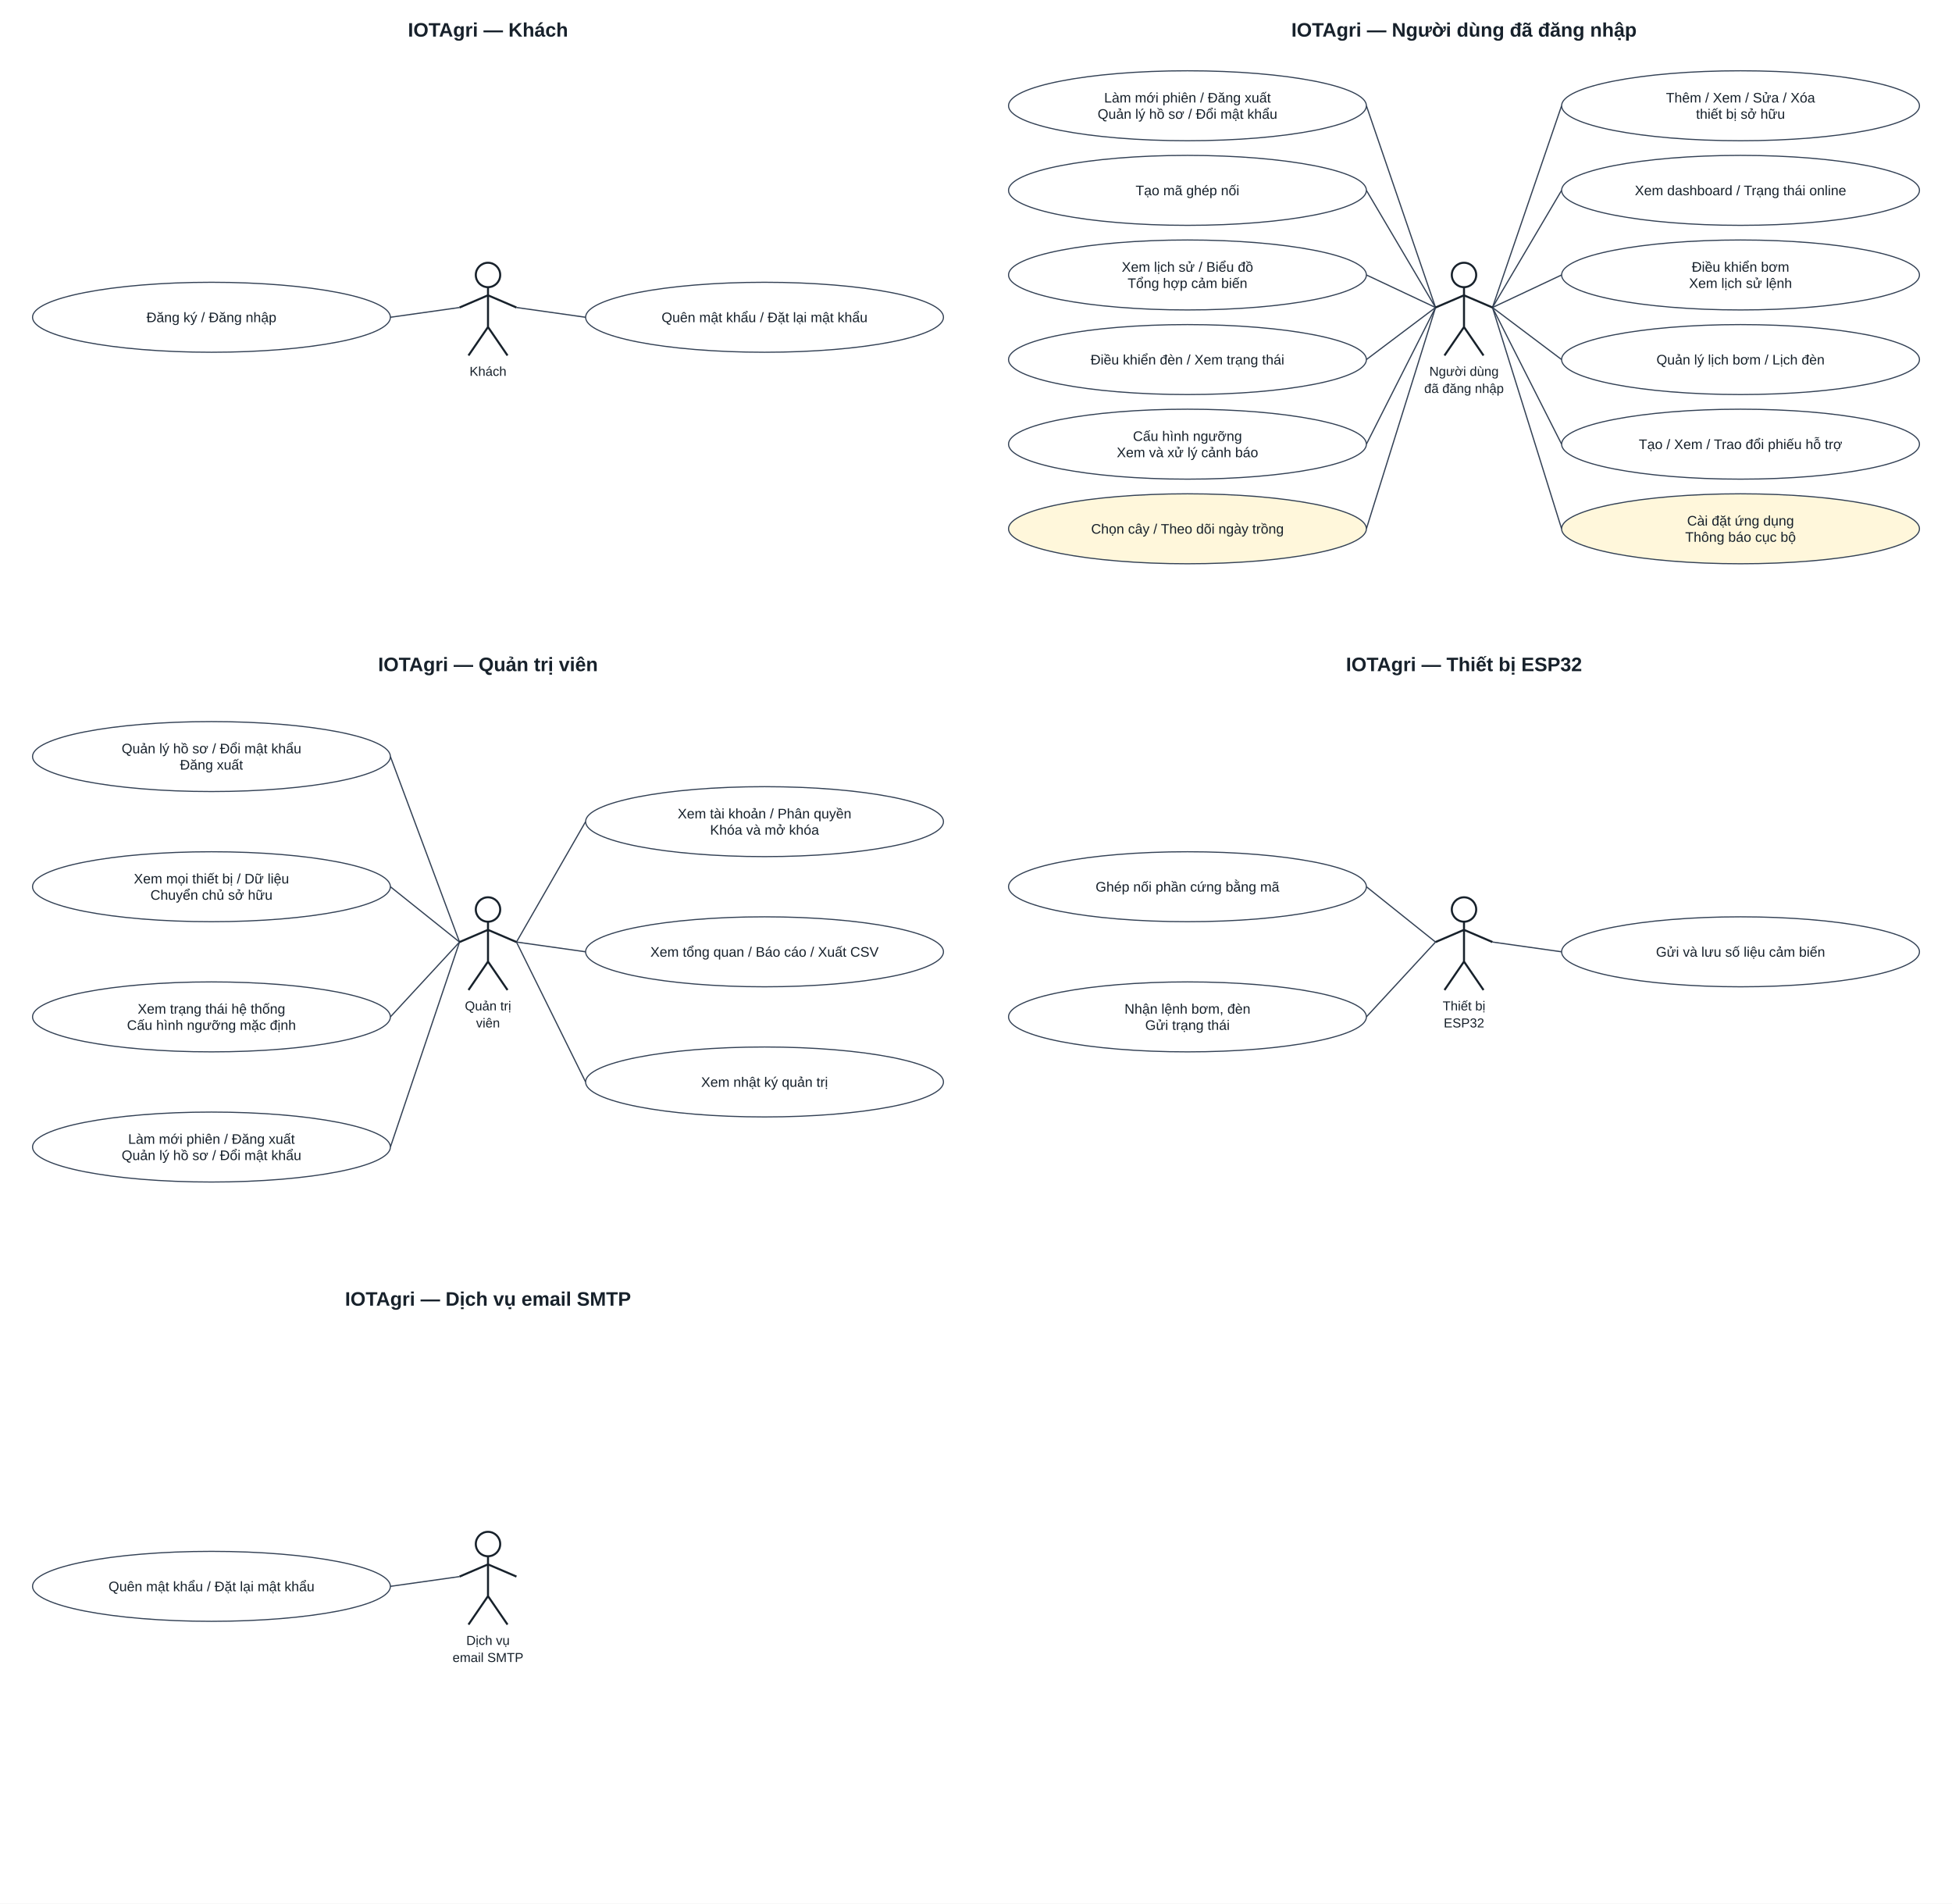
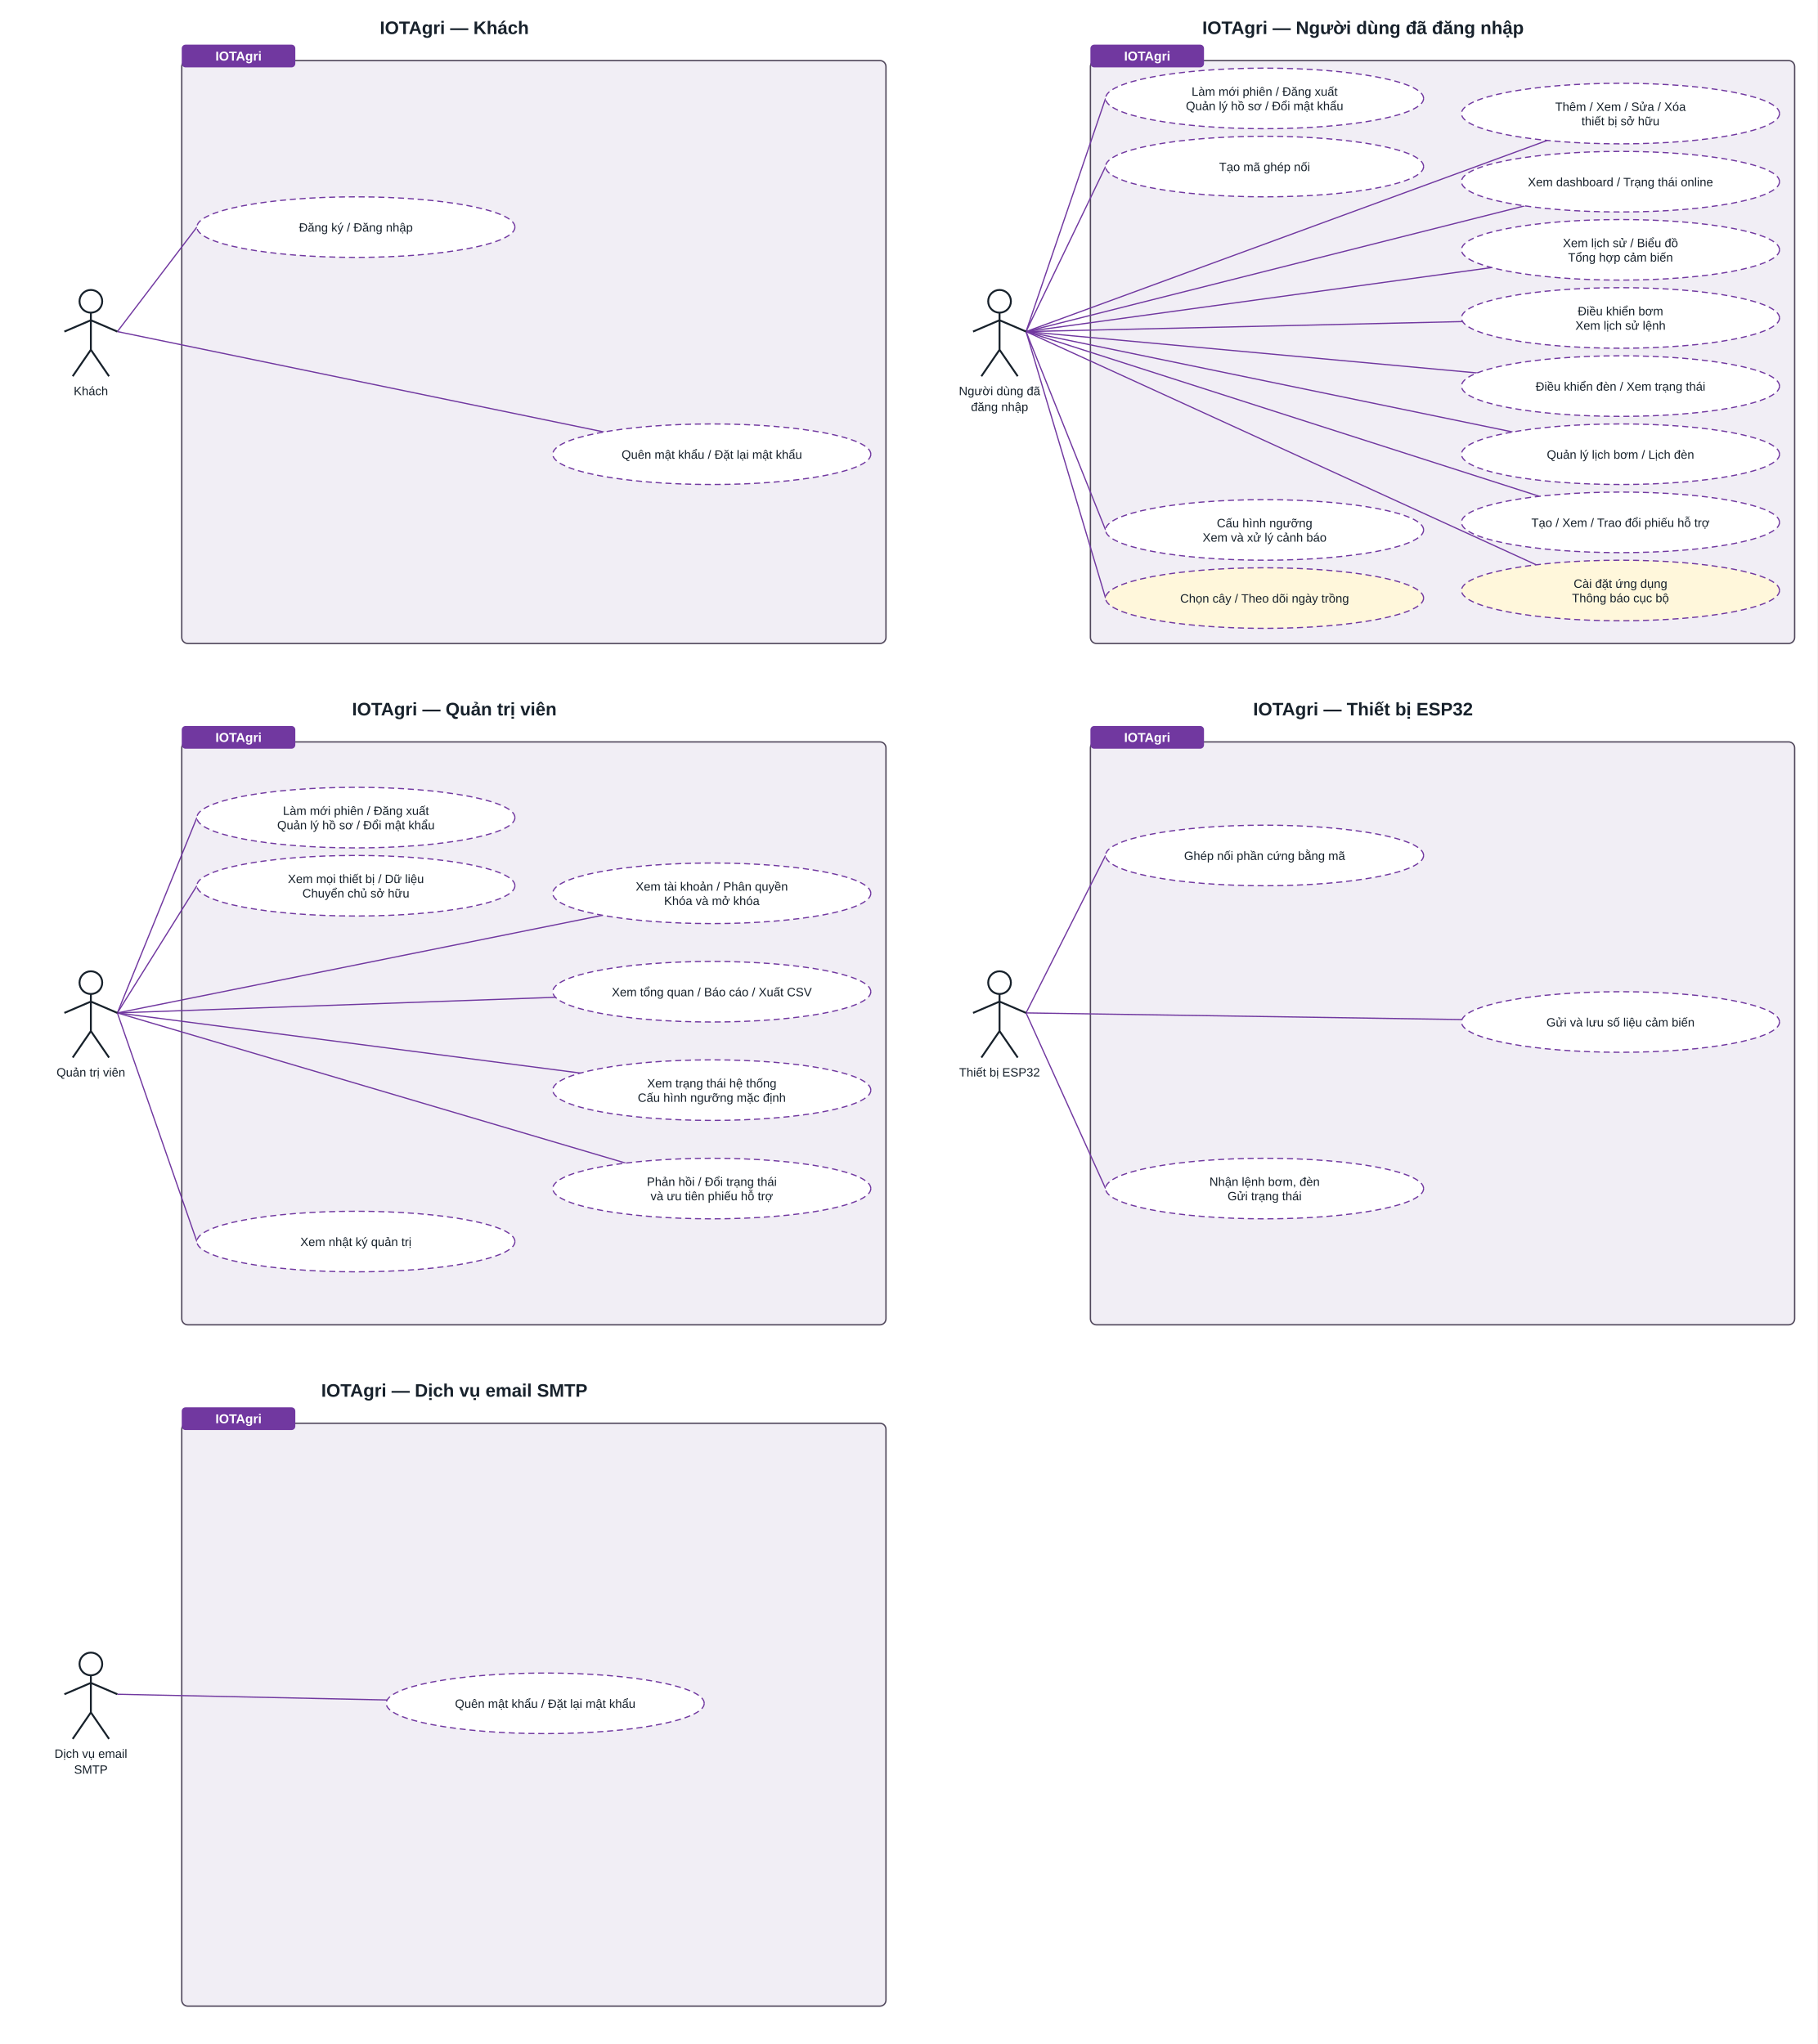
- <svg xmlns="http://www.w3.org/2000/svg" width="2400" height="2340" viewBox="0 0 2400 2340" role="img" aria-labelledby="title desc">
+ <svg xmlns="http://www.w3.org/2000/svg" width="2400" height="2700" viewBox="0 0 2400 2700" role="img" aria-labelledby="title desc">
  <rect width="100%" height="100%" fill="white" />
  <g font-family="Arial, sans-serif" fill="#17212b">
    <g data-actor="Guest" transform="translate(0 0)">
      <text x="600" y="45" text-anchor="middle" font-size="24" font-weight="bold">IOTAgri — Khách</text>
-       <line data-usecase="GuestUC1" x1="565" y1="378" x2="480" y2="390" stroke="#334155" stroke-width="1.5" />
-       <ellipse data-usecase="GuestUC1" cx="260" cy="390" rx="220" ry="43" fill="#FFFFFF" stroke="#334155" stroke-width="1.4" />
-       <text x="260" y="396.0" text-anchor="middle" font-size="17" font-weight="normal">Đăng ký / Đăng nhập</text>
-       <line data-usecase="GuestUC2" x1="635" y1="378" x2="720" y2="390" stroke="#334155" stroke-width="1.5" />
-       <ellipse data-usecase="GuestUC2" cx="940" cy="390" rx="220" ry="43" fill="#FFFFFF" stroke="#334155" stroke-width="1.4" />
-       <text x="940" y="396.0" text-anchor="middle" font-size="17" font-weight="normal">Quên mật khẩu / Đặt lại mật khẩu</text>
+       <rect data-system="IOTAgri" x="240" y="80" width="930" height="770" rx="8" fill="#f1eef5" stroke="#51485c" stroke-width="1.8" />
+       <rect x="240" y="59" width="150" height="30" rx="5" fill="#7138a0" />
+       <g fill="white">
+         <text x="315" y="80" text-anchor="middle" font-size="17" font-weight="bold">IOTAgri</text>
+       </g>
+       <line data-usecase="GuestUC1" x1="155" y1="438" x2="260.00" y2="300.00" stroke="#7138a0" stroke-width="1.6" />
+       <line data-usecase="GuestUC2" x1="155" y1="438" x2="797.57" y2="570.61" stroke="#7138a0" stroke-width="1.6" />
+       <ellipse data-usecase="GuestUC1" cx="470" cy="300" rx="210" ry="40" fill="#FFFFFF" stroke="#7138a0" stroke-width="1.6" stroke-dasharray="8 5" />
+       <text x="470" y="306.0" text-anchor="middle" font-size="16" font-weight="normal">Đăng ký / Đăng nhập</text>
+       <ellipse data-usecase="GuestUC2" cx="940" cy="600" rx="210" ry="40" fill="#FFFFFF" stroke="#7138a0" stroke-width="1.6" stroke-dasharray="8 5" />
+       <text x="940" y="606.0" text-anchor="middle" font-size="16" font-weight="normal">Quên mật khẩu / Đặt lại mật khẩu</text>
      <g fill="none" stroke="#17212b" stroke-width="2.5">
-         <circle cx="600" cy="338" r="15" />
-         <path d="M600 353 V402 M565 378 L600 363 L635 378 M600 402 L576 437 M600 402 L624 437" />
+         <circle cx="120" cy="398" r="15" />
+         <path d="M120 413 V462 M85 438 L120 423 L155 438 M120 462 L96 497 M120 462 L144 497" />
      </g>
-       <text x="600" y="462" text-anchor="middle" font-size="16" font-weight="normal">Khách</text>
+       <text x="120" y="522" text-anchor="middle" font-size="16" font-weight="normal">Khách</text>
    </g>
    <g data-actor="User" transform="translate(1200 0)">
      <text x="600" y="45" text-anchor="middle" font-size="24" font-weight="bold">IOTAgri — Người dùng đã đăng nhập</text>
-       <line data-usecase="UserUC1" x1="565" y1="378" x2="480" y2="130.0" stroke="#334155" stroke-width="1.5" />
-       <ellipse data-usecase="UserUC1" cx="260" cy="130.0" rx="220" ry="43" fill="#FFFFFF" stroke="#334155" stroke-width="1.4" />
-       <text x="260" y="126.0" text-anchor="middle" font-size="17" font-weight="normal">Làm mới phiên / Đăng xuất</text>
-       <text x="260" y="146.0" text-anchor="middle" font-size="17" font-weight="normal">Quản lý hồ sơ / Đổi mật khẩu</text>
-       <line data-usecase="UserUC2" x1="635" y1="378" x2="720" y2="130.0" stroke="#334155" stroke-width="1.5" />
-       <ellipse data-usecase="UserUC2" cx="940" cy="130.0" rx="220" ry="43" fill="#FFFFFF" stroke="#334155" stroke-width="1.4" />
-       <text x="940" y="126.0" text-anchor="middle" font-size="17" font-weight="normal">Thêm / Xem / Sửa / Xóa</text>
-       <text x="940" y="146.0" text-anchor="middle" font-size="17" font-weight="normal">thiết bị sở hữu</text>
-       <line data-usecase="UserUC3" x1="565" y1="378" x2="480" y2="234.0" stroke="#334155" stroke-width="1.5" />
-       <ellipse data-usecase="UserUC3" cx="260" cy="234.0" rx="220" ry="43" fill="#FFFFFF" stroke="#334155" stroke-width="1.4" />
-       <text x="260" y="240.0" text-anchor="middle" font-size="17" font-weight="normal">Tạo mã ghép nối</text>
-       <line data-usecase="UserUC4" x1="635" y1="378" x2="720" y2="234.0" stroke="#334155" stroke-width="1.5" />
-       <ellipse data-usecase="UserUC4" cx="940" cy="234.0" rx="220" ry="43" fill="#FFFFFF" stroke="#334155" stroke-width="1.4" />
-       <text x="940" y="240.0" text-anchor="middle" font-size="17" font-weight="normal">Xem dashboard / Trạng thái online</text>
-       <line data-usecase="UserUC5" x1="565" y1="378" x2="480" y2="338.0" stroke="#334155" stroke-width="1.5" />
-       <ellipse data-usecase="UserUC5" cx="260" cy="338.0" rx="220" ry="43" fill="#FFFFFF" stroke="#334155" stroke-width="1.4" />
-       <text x="260" y="334.0" text-anchor="middle" font-size="17" font-weight="normal">Xem lịch sử / Biểu đồ</text>
-       <text x="260" y="354.0" text-anchor="middle" font-size="17" font-weight="normal">Tổng hợp cảm biến</text>
-       <line data-usecase="UserUC6" x1="635" y1="378" x2="720" y2="338.0" stroke="#334155" stroke-width="1.5" />
-       <ellipse data-usecase="UserUC6" cx="940" cy="338.0" rx="220" ry="43" fill="#FFFFFF" stroke="#334155" stroke-width="1.4" />
-       <text x="940" y="334.0" text-anchor="middle" font-size="17" font-weight="normal">Điều khiển bơm</text>
-       <text x="940" y="354.0" text-anchor="middle" font-size="17" font-weight="normal">Xem lịch sử lệnh</text>
-       <line data-usecase="UserUC7" x1="565" y1="378" x2="480" y2="442.0" stroke="#334155" stroke-width="1.5" />
-       <ellipse data-usecase="UserUC7" cx="260" cy="442.0" rx="220" ry="43" fill="#FFFFFF" stroke="#334155" stroke-width="1.4" />
-       <text x="260" y="448.0" text-anchor="middle" font-size="17" font-weight="normal">Điều khiển đèn / Xem trạng thái</text>
-       <line data-usecase="UserUC8" x1="635" y1="378" x2="720" y2="442.0" stroke="#334155" stroke-width="1.5" />
-       <ellipse data-usecase="UserUC8" cx="940" cy="442.0" rx="220" ry="43" fill="#FFFFFF" stroke="#334155" stroke-width="1.4" />
-       <text x="940" y="448.0" text-anchor="middle" font-size="17" font-weight="normal">Quản lý lịch bơm / Lịch đèn</text>
-       <line data-usecase="UserUC9" x1="565" y1="378" x2="480" y2="546.0" stroke="#334155" stroke-width="1.5" />
-       <ellipse data-usecase="UserUC9" cx="260" cy="546.0" rx="220" ry="43" fill="#FFFFFF" stroke="#334155" stroke-width="1.4" />
-       <text x="260" y="542.0" text-anchor="middle" font-size="17" font-weight="normal">Cấu hình ngưỡng</text>
-       <text x="260" y="562.0" text-anchor="middle" font-size="17" font-weight="normal">Xem và xử lý cảnh báo</text>
-       <line data-usecase="UserUC10" x1="635" y1="378" x2="720" y2="546.0" stroke="#334155" stroke-width="1.5" />
-       <ellipse data-usecase="UserUC10" cx="940" cy="546.0" rx="220" ry="43" fill="#FFFFFF" stroke="#334155" stroke-width="1.4" />
-       <text x="940" y="552.0" text-anchor="middle" font-size="17" font-weight="normal">Tạo / Xem / Trao đổi phiếu hỗ trợ</text>
-       <line data-usecase="UserUC11" x1="565" y1="378" x2="480" y2="650.0" stroke="#334155" stroke-width="1.5" />
-       <ellipse data-usecase="UserUC11" cx="260" cy="650.0" rx="220" ry="43" fill="#FFF7DB" stroke="#334155" stroke-width="1.4" />
-       <text x="260" y="656.0" text-anchor="middle" font-size="17" font-weight="normal">Chọn cây / Theo dõi ngày trồng</text>
-       <line data-usecase="UserUC12" x1="635" y1="378" x2="720" y2="650.0" stroke="#334155" stroke-width="1.5" />
-       <ellipse data-usecase="UserUC12" cx="940" cy="650.0" rx="220" ry="43" fill="#FFF7DB" stroke="#334155" stroke-width="1.4" />
-       <text x="940" y="646.0" text-anchor="middle" font-size="17" font-weight="normal">Cài đặt ứng dụng</text>
-       <text x="940" y="666.0" text-anchor="middle" font-size="17" font-weight="normal">Thông báo cục bộ</text>
+       <rect data-system="IOTAgri" x="240" y="80" width="930" height="770" rx="8" fill="#f1eef5" stroke="#51485c" stroke-width="1.8" />
+       <rect x="240" y="59" width="150" height="30" rx="5" fill="#7138a0" />
+       <g fill="white">
+         <text x="315" y="80" text-anchor="middle" font-size="17" font-weight="bold">IOTAgri</text>
+       </g>
+       <line data-usecase="UserUC1" x1="155" y1="438" x2="260.00" y2="130.00" stroke="#7138a0" stroke-width="1.6" />
+       <line data-usecase="UserUC2" x1="155" y1="438" x2="843.24" y2="185.50" stroke="#7138a0" stroke-width="1.6" />
+       <line data-usecase="UserUC3" x1="155" y1="438" x2="260.00" y2="220.00" stroke="#7138a0" stroke-width="1.6" />
+       <line data-usecase="UserUC4" x1="155" y1="438" x2="813.45" y2="271.92" stroke="#7138a0" stroke-width="1.6" />
+       <line data-usecase="UserUC5" x1="155" y1="438" x2="769.76" y2="353.42" stroke="#7138a0" stroke-width="1.6" />
+       <line data-usecase="UserUC6" x1="155" y1="438" x2="731.51" y2="424.78" stroke="#7138a0" stroke-width="1.6" />
+       <line data-usecase="UserUC7" x1="155" y1="438" x2="750.79" y2="492.65" stroke="#7138a0" stroke-width="1.6" />
+       <line data-usecase="UserUC8" x1="155" y1="438" x2="797.57" y2="570.61" stroke="#7138a0" stroke-width="1.6" />
+       <line data-usecase="UserUC9" x1="155" y1="438" x2="260.00" y2="700.00" stroke="#7138a0" stroke-width="1.6" />
+       <line data-usecase="UserUC10" x1="155" y1="438" x2="832.84" y2="655.60" stroke="#7138a0" stroke-width="1.6" />
+       <line data-usecase="UserUC11" x1="155" y1="438" x2="260.00" y2="790.00" stroke="#7138a0" stroke-width="1.6" />
+       <line data-usecase="UserUC12" x1="155" y1="438" x2="828.72" y2="746.08" stroke="#7138a0" stroke-width="1.6" />
+       <ellipse data-usecase="UserUC1" cx="470" cy="130" rx="210" ry="40" fill="#FFFFFF" stroke="#7138a0" stroke-width="1.6" stroke-dasharray="8 5" />
+       <text x="470" y="126.5" text-anchor="middle" font-size="16" font-weight="normal">Làm mới phiên / Đăng xuất</text>
+       <text x="470" y="145.5" text-anchor="middle" font-size="16" font-weight="normal">Quản lý hồ sơ / Đổi mật khẩu</text>
+       <ellipse data-usecase="UserUC2" cx="940" cy="150" rx="210" ry="40" fill="#FFFFFF" stroke="#7138a0" stroke-width="1.6" stroke-dasharray="8 5" />
+       <text x="940" y="146.5" text-anchor="middle" font-size="16" font-weight="normal">Thêm / Xem / Sửa / Xóa</text>
+       <text x="940" y="165.5" text-anchor="middle" font-size="16" font-weight="normal">thiết bị sở hữu</text>
+       <ellipse data-usecase="UserUC3" cx="470" cy="220" rx="210" ry="40" fill="#FFFFFF" stroke="#7138a0" stroke-width="1.6" stroke-dasharray="8 5" />
+       <text x="470" y="226.0" text-anchor="middle" font-size="16" font-weight="normal">Tạo mã ghép nối</text>
+       <ellipse data-usecase="UserUC4" cx="940" cy="240" rx="210" ry="40" fill="#FFFFFF" stroke="#7138a0" stroke-width="1.6" stroke-dasharray="8 5" />
+       <text x="940" y="246.0" text-anchor="middle" font-size="16" font-weight="normal">Xem dashboard / Trạng thái online</text>
+       <ellipse data-usecase="UserUC5" cx="940" cy="330" rx="210" ry="40" fill="#FFFFFF" stroke="#7138a0" stroke-width="1.6" stroke-dasharray="8 5" />
+       <text x="940" y="326.5" text-anchor="middle" font-size="16" font-weight="normal">Xem lịch sử / Biểu đồ</text>
+       <text x="940" y="345.5" text-anchor="middle" font-size="16" font-weight="normal">Tổng hợp cảm biến</text>
+       <ellipse data-usecase="UserUC6" cx="940" cy="420" rx="210" ry="40" fill="#FFFFFF" stroke="#7138a0" stroke-width="1.6" stroke-dasharray="8 5" />
+       <text x="940" y="416.5" text-anchor="middle" font-size="16" font-weight="normal">Điều khiển bơm</text>
+       <text x="940" y="435.5" text-anchor="middle" font-size="16" font-weight="normal">Xem lịch sử lệnh</text>
+       <ellipse data-usecase="UserUC7" cx="940" cy="510" rx="210" ry="40" fill="#FFFFFF" stroke="#7138a0" stroke-width="1.6" stroke-dasharray="8 5" />
+       <text x="940" y="516.0" text-anchor="middle" font-size="16" font-weight="normal">Điều khiển đèn / Xem trạng thái</text>
+       <ellipse data-usecase="UserUC8" cx="940" cy="600" rx="210" ry="40" fill="#FFFFFF" stroke="#7138a0" stroke-width="1.6" stroke-dasharray="8 5" />
+       <text x="940" y="606.0" text-anchor="middle" font-size="16" font-weight="normal">Quản lý lịch bơm / Lịch đèn</text>
+       <ellipse data-usecase="UserUC9" cx="470" cy="700" rx="210" ry="40" fill="#FFFFFF" stroke="#7138a0" stroke-width="1.6" stroke-dasharray="8 5" />
+       <text x="470" y="696.5" text-anchor="middle" font-size="16" font-weight="normal">Cấu hình ngưỡng</text>
+       <text x="470" y="715.5" text-anchor="middle" font-size="16" font-weight="normal">Xem và xử lý cảnh báo</text>
+       <ellipse data-usecase="UserUC10" cx="940" cy="690" rx="210" ry="40" fill="#FFFFFF" stroke="#7138a0" stroke-width="1.6" stroke-dasharray="8 5" />
+       <text x="940" y="696.0" text-anchor="middle" font-size="16" font-weight="normal">Tạo / Xem / Trao đổi phiếu hỗ trợ</text>
+       <ellipse data-usecase="UserUC11" cx="470" cy="790" rx="210" ry="40" fill="#FFF7DB" stroke="#7138a0" stroke-width="1.6" stroke-dasharray="8 5" />
+       <text x="470" y="796.0" text-anchor="middle" font-size="16" font-weight="normal">Chọn cây / Theo dõi ngày trồng</text>
+       <ellipse data-usecase="UserUC12" cx="940" cy="780" rx="210" ry="40" fill="#FFF7DB" stroke="#7138a0" stroke-width="1.6" stroke-dasharray="8 5" />
+       <text x="940" y="776.5" text-anchor="middle" font-size="16" font-weight="normal">Cài đặt ứng dụng</text>
+       <text x="940" y="795.5" text-anchor="middle" font-size="16" font-weight="normal">Thông báo cục bộ</text>
      <g fill="none" stroke="#17212b" stroke-width="2.5">
-         <circle cx="600" cy="338" r="15" />
-         <path d="M600 353 V402 M565 378 L600 363 L635 378 M600 402 L576 437 M600 402 L624 437" />
+         <circle cx="120" cy="398" r="15" />
+         <path d="M120 413 V462 M85 438 L120 423 L155 438 M120 462 L96 497 M120 462 L144 497" />
      </g>
-       <text x="600" y="462" text-anchor="middle" font-size="16" font-weight="normal">Người dùng</text>
-       <text x="600" y="483" text-anchor="middle" font-size="16" font-weight="normal">đã đăng nhập</text>
+       <text x="120" y="522" text-anchor="middle" font-size="16" font-weight="normal">Người dùng đã</text>
+       <text x="120" y="543" text-anchor="middle" font-size="16" font-weight="normal">đăng nhập</text>
    </g>
-     <g data-actor="Admin" transform="translate(0 780)">
+     <g data-actor="Admin" transform="translate(0 900)">
      <text x="600" y="45" text-anchor="middle" font-size="24" font-weight="bold">IOTAgri — Quản trị viên</text>
-       <line data-usecase="AdminUC1" x1="565" y1="378" x2="480" y2="150.0" stroke="#334155" stroke-width="1.5" />
-       <ellipse data-usecase="AdminUC1" cx="260" cy="150.0" rx="220" ry="43" fill="#FFFFFF" stroke="#334155" stroke-width="1.4" />
-       <text x="260" y="146.0" text-anchor="middle" font-size="17" font-weight="normal">Quản lý hồ sơ / Đổi mật khẩu</text>
-       <text x="260" y="166.0" text-anchor="middle" font-size="17" font-weight="normal">Đăng xuất</text>
-       <line data-usecase="AdminUC2" x1="635" y1="378" x2="720" y2="230.0" stroke="#334155" stroke-width="1.5" />
-       <ellipse data-usecase="AdminUC2" cx="940" cy="230.0" rx="220" ry="43" fill="#FFFFFF" stroke="#334155" stroke-width="1.4" />
-       <text x="940" y="226.0" text-anchor="middle" font-size="17" font-weight="normal">Xem tài khoản / Phân quyền</text>
-       <text x="940" y="246.0" text-anchor="middle" font-size="17" font-weight="normal">Khóa và mở khóa</text>
-       <line data-usecase="AdminUC3" x1="565" y1="378" x2="480" y2="310.0" stroke="#334155" stroke-width="1.5" />
-       <ellipse data-usecase="AdminUC3" cx="260" cy="310.0" rx="220" ry="43" fill="#FFFFFF" stroke="#334155" stroke-width="1.4" />
-       <text x="260" y="306.0" text-anchor="middle" font-size="17" font-weight="normal">Xem mọi thiết bị / Dữ liệu</text>
-       <text x="260" y="326.0" text-anchor="middle" font-size="17" font-weight="normal">Chuyển chủ sở hữu</text>
-       <line data-usecase="AdminUC4" x1="635" y1="378" x2="720" y2="390.0" stroke="#334155" stroke-width="1.5" />
-       <ellipse data-usecase="AdminUC4" cx="940" cy="390.0" rx="220" ry="43" fill="#FFFFFF" stroke="#334155" stroke-width="1.4" />
-       <text x="940" y="396.0" text-anchor="middle" font-size="17" font-weight="normal">Xem tổng quan / Báo cáo / Xuất CSV</text>
-       <line data-usecase="AdminUC5" x1="565" y1="378" x2="480" y2="470.0" stroke="#334155" stroke-width="1.5" />
-       <ellipse data-usecase="AdminUC5" cx="260" cy="470.0" rx="220" ry="43" fill="#FFFFFF" stroke="#334155" stroke-width="1.4" />
-       <text x="260" y="466.0" text-anchor="middle" font-size="17" font-weight="normal">Xem trạng thái hệ thống</text>
-       <text x="260" y="486.0" text-anchor="middle" font-size="17" font-weight="normal">Cấu hình ngưỡng mặc định</text>
-       <line data-usecase="AdminUC6" x1="635" y1="378" x2="720" y2="550.0" stroke="#334155" stroke-width="1.5" />
-       <ellipse data-usecase="AdminUC6" cx="940" cy="550.0" rx="220" ry="43" fill="#FFFFFF" stroke="#334155" stroke-width="1.4" />
-       <text x="940" y="556.0" text-anchor="middle" font-size="17" font-weight="normal">Xem nhật ký quản trị</text>
-       <line data-usecase="AdminUC7" x1="565" y1="378" x2="480" y2="630.0" stroke="#334155" stroke-width="1.5" />
-       <ellipse data-usecase="AdminUC7" cx="260" cy="630.0" rx="220" ry="43" fill="#FFFFFF" stroke="#334155" stroke-width="1.4" />
-       <text x="260" y="626.0" text-anchor="middle" font-size="17" font-weight="normal">Làm mới phiên / Đăng xuất</text>
-       <text x="260" y="646.0" text-anchor="middle" font-size="17" font-weight="normal">Quản lý hồ sơ / Đổi mật khẩu</text>
+       <rect data-system="IOTAgri" x="240" y="80" width="930" height="770" rx="8" fill="#f1eef5" stroke="#51485c" stroke-width="1.8" />
+       <rect x="240" y="59" width="150" height="30" rx="5" fill="#7138a0" />
+       <g fill="white">
+         <text x="315" y="80" text-anchor="middle" font-size="17" font-weight="bold">IOTAgri</text>
+       </g>
+       <line data-usecase="AdminUC1" x1="155" y1="438" x2="260.00" y2="180.00" stroke="#7138a0" stroke-width="1.6" />
+       <line data-usecase="AdminUC2" x1="155" y1="438" x2="795.66" y2="309.05" stroke="#7138a0" stroke-width="1.6" />
+       <line data-usecase="AdminUC3" x1="155" y1="438" x2="260.00" y2="270.00" stroke="#7138a0" stroke-width="1.6" />
+       <line data-usecase="AdminUC4" x1="155" y1="438" x2="733.59" y2="417.36" stroke="#7138a0" stroke-width="1.6" />
+       <line data-usecase="AdminUC5" x1="155" y1="438" x2="766.52" y2="517.46" stroke="#7138a0" stroke-width="1.6" />
+       <line data-usecase="AdminUC6" x1="155" y1="438" x2="260.00" y2="740.00" stroke="#7138a0" stroke-width="1.6" />
+       <line data-usecase="AdminUC7" x1="155" y1="438" x2="826.24" y2="636.38" stroke="#7138a0" stroke-width="1.6" />
+       <ellipse data-usecase="AdminUC1" cx="470" cy="180" rx="210" ry="40" fill="#FFFFFF" stroke="#7138a0" stroke-width="1.6" stroke-dasharray="8 5" />
+       <text x="470" y="176.5" text-anchor="middle" font-size="16" font-weight="normal">Làm mới phiên / Đăng xuất</text>
+       <text x="470" y="195.5" text-anchor="middle" font-size="16" font-weight="normal">Quản lý hồ sơ / Đổi mật khẩu</text>
+       <ellipse data-usecase="AdminUC2" cx="940" cy="280" rx="210" ry="40" fill="#FFFFFF" stroke="#7138a0" stroke-width="1.6" stroke-dasharray="8 5" />
+       <text x="940" y="276.5" text-anchor="middle" font-size="16" font-weight="normal">Xem tài khoản / Phân quyền</text>
+       <text x="940" y="295.5" text-anchor="middle" font-size="16" font-weight="normal">Khóa và mở khóa</text>
+       <ellipse data-usecase="AdminUC3" cx="470" cy="270" rx="210" ry="40" fill="#FFFFFF" stroke="#7138a0" stroke-width="1.6" stroke-dasharray="8 5" />
+       <text x="470" y="266.5" text-anchor="middle" font-size="16" font-weight="normal">Xem mọi thiết bị / Dữ liệu</text>
+       <text x="470" y="285.5" text-anchor="middle" font-size="16" font-weight="normal">Chuyển chủ sở hữu</text>
+       <ellipse data-usecase="AdminUC4" cx="940" cy="410" rx="210" ry="40" fill="#FFFFFF" stroke="#7138a0" stroke-width="1.6" stroke-dasharray="8 5" />
+       <text x="940" y="416.0" text-anchor="middle" font-size="16" font-weight="normal">Xem tổng quan / Báo cáo / Xuất CSV</text>
+       <ellipse data-usecase="AdminUC5" cx="940" cy="540" rx="210" ry="40" fill="#FFFFFF" stroke="#7138a0" stroke-width="1.6" stroke-dasharray="8 5" />
+       <text x="940" y="536.5" text-anchor="middle" font-size="16" font-weight="normal">Xem trạng thái hệ thống</text>
+       <text x="940" y="555.5" text-anchor="middle" font-size="16" font-weight="normal">Cấu hình ngưỡng mặc định</text>
+       <ellipse data-usecase="AdminUC6" cx="470" cy="740" rx="210" ry="40" fill="#FFFFFF" stroke="#7138a0" stroke-width="1.6" stroke-dasharray="8 5" />
+       <text x="470" y="746.0" text-anchor="middle" font-size="16" font-weight="normal">Xem nhật ký quản trị</text>
+       <ellipse data-usecase="AdminUC7" cx="940" cy="670" rx="210" ry="40" fill="#FFFFFF" stroke="#7138a0" stroke-width="1.6" stroke-dasharray="8 5" />
+       <text x="940" y="666.5" text-anchor="middle" font-size="16" font-weight="normal">Phản hồi / Đổi trạng thái</text>
+       <text x="940" y="685.5" text-anchor="middle" font-size="16" font-weight="normal">và ưu tiên phiếu hỗ trợ</text>
      <g fill="none" stroke="#17212b" stroke-width="2.5">
-         <circle cx="600" cy="338" r="15" />
-         <path d="M600 353 V402 M565 378 L600 363 L635 378 M600 402 L576 437 M600 402 L624 437" />
+         <circle cx="120" cy="398" r="15" />
+         <path d="M120 413 V462 M85 438 L120 423 L155 438 M120 462 L96 497 M120 462 L144 497" />
      </g>
-       <text x="600" y="462" text-anchor="middle" font-size="16" font-weight="normal">Quản trị</text>
-       <text x="600" y="483" text-anchor="middle" font-size="16" font-weight="normal">viên</text>
+       <text x="120" y="522" text-anchor="middle" font-size="16" font-weight="normal">Quản trị viên</text>
    </g>
-     <g data-actor="ESP" transform="translate(1200 780)">
+     <g data-actor="ESP" transform="translate(1200 900)">
      <text x="600" y="45" text-anchor="middle" font-size="24" font-weight="bold">IOTAgri — Thiết bị ESP32</text>
-       <line data-usecase="ESPUC1" x1="565" y1="378" x2="480" y2="310.0" stroke="#334155" stroke-width="1.5" />
-       <ellipse data-usecase="ESPUC1" cx="260" cy="310.0" rx="220" ry="43" fill="#FFFFFF" stroke="#334155" stroke-width="1.4" />
-       <text x="260" y="316.0" text-anchor="middle" font-size="17" font-weight="normal">Ghép nối phần cứng bằng mã</text>
-       <line data-usecase="ESPUC2" x1="635" y1="378" x2="720" y2="390" stroke="#334155" stroke-width="1.5" />
-       <ellipse data-usecase="ESPUC2" cx="940" cy="390" rx="220" ry="43" fill="#FFFFFF" stroke="#334155" stroke-width="1.4" />
-       <text x="940" y="396.0" text-anchor="middle" font-size="17" font-weight="normal">Gửi và lưu số liệu cảm biến</text>
-       <line data-usecase="ESPUC3" x1="565" y1="378" x2="480" y2="470.0" stroke="#334155" stroke-width="1.5" />
-       <ellipse data-usecase="ESPUC3" cx="260" cy="470.0" rx="220" ry="43" fill="#FFFFFF" stroke="#334155" stroke-width="1.4" />
-       <text x="260" y="466.0" text-anchor="middle" font-size="17" font-weight="normal">Nhận lệnh bơm, đèn</text>
-       <text x="260" y="486.0" text-anchor="middle" font-size="17" font-weight="normal">Gửi trạng thái</text>
+       <rect data-system="IOTAgri" x="240" y="80" width="930" height="770" rx="8" fill="#f1eef5" stroke="#51485c" stroke-width="1.8" />
+       <rect x="240" y="59" width="150" height="30" rx="5" fill="#7138a0" />
+       <g fill="white">
+         <text x="315" y="80" text-anchor="middle" font-size="17" font-weight="bold">IOTAgri</text>
+       </g>
+       <line data-usecase="ESPUC1" x1="155" y1="438" x2="260.00" y2="230.00" stroke="#7138a0" stroke-width="1.6" />
+       <line data-usecase="ESPUC2" x1="155" y1="438" x2="730.67" y2="446.80" stroke="#7138a0" stroke-width="1.6" />
+       <line data-usecase="ESPUC3" x1="155" y1="438" x2="260.00" y2="670.00" stroke="#7138a0" stroke-width="1.6" />
+       <ellipse data-usecase="ESPUC1" cx="470" cy="230" rx="210" ry="40" fill="#FFFFFF" stroke="#7138a0" stroke-width="1.6" stroke-dasharray="8 5" />
+       <text x="470" y="236.0" text-anchor="middle" font-size="16" font-weight="normal">Ghép nối phần cứng bằng mã</text>
+       <ellipse data-usecase="ESPUC2" cx="940" cy="450" rx="210" ry="40" fill="#FFFFFF" stroke="#7138a0" stroke-width="1.6" stroke-dasharray="8 5" />
+       <text x="940" y="456.0" text-anchor="middle" font-size="16" font-weight="normal">Gửi và lưu số liệu cảm biến</text>
+       <ellipse data-usecase="ESPUC3" cx="470" cy="670" rx="210" ry="40" fill="#FFFFFF" stroke="#7138a0" stroke-width="1.6" stroke-dasharray="8 5" />
+       <text x="470" y="666.5" text-anchor="middle" font-size="16" font-weight="normal">Nhận lệnh bơm, đèn</text>
+       <text x="470" y="685.5" text-anchor="middle" font-size="16" font-weight="normal">Gửi trạng thái</text>
      <g fill="none" stroke="#17212b" stroke-width="2.5">
-         <circle cx="600" cy="338" r="15" />
-         <path d="M600 353 V402 M565 378 L600 363 L635 378 M600 402 L576 437 M600 402 L624 437" />
+         <circle cx="120" cy="398" r="15" />
+         <path d="M120 413 V462 M85 438 L120 423 L155 438 M120 462 L96 497 M120 462 L144 497" />
      </g>
-       <text x="600" y="462" text-anchor="middle" font-size="16" font-weight="normal">Thiết bị</text>
-       <text x="600" y="483" text-anchor="middle" font-size="16" font-weight="normal">ESP32</text>
+       <text x="120" y="522" text-anchor="middle" font-size="16" font-weight="normal">Thiết bị ESP32</text>
    </g>
-     <g data-actor="SMTP" transform="translate(0 1560)">
+     <g data-actor="SMTP" transform="translate(0 1800)">
      <text x="600" y="45" text-anchor="middle" font-size="24" font-weight="bold">IOTAgri — Dịch vụ email SMTP</text>
-       <line data-usecase="SMTPUC1" x1="565" y1="378" x2="480" y2="390" stroke="#334155" stroke-width="1.5" />
-       <ellipse data-usecase="SMTPUC1" cx="260" cy="390" rx="220" ry="43" fill="#FFFFFF" stroke="#334155" stroke-width="1.4" />
-       <text x="260" y="396.0" text-anchor="middle" font-size="17" font-weight="normal">Quên mật khẩu / Đặt lại mật khẩu</text>
+       <rect data-system="IOTAgri" x="240" y="80" width="930" height="770" rx="8" fill="#f1eef5" stroke="#51485c" stroke-width="1.8" />
+       <rect x="240" y="59" width="150" height="30" rx="5" fill="#7138a0" />
+       <g fill="white">
+         <text x="315" y="80" text-anchor="middle" font-size="17" font-weight="bold">IOTAgri</text>
+       </g>
+       <line data-usecase="SMTPUC1" x1="155" y1="438" x2="511.29" y2="445.57" stroke="#7138a0" stroke-width="1.6" />
+       <ellipse data-usecase="SMTPUC1" cx="720" cy="450" rx="210" ry="40" fill="#FFFFFF" stroke="#7138a0" stroke-width="1.6" stroke-dasharray="8 5" />
+       <text x="720" y="456.0" text-anchor="middle" font-size="16" font-weight="normal">Quên mật khẩu / Đặt lại mật khẩu</text>
      <g fill="none" stroke="#17212b" stroke-width="2.5">
-         <circle cx="600" cy="338" r="15" />
-         <path d="M600 353 V402 M565 378 L600 363 L635 378 M600 402 L576 437 M600 402 L624 437" />
+         <circle cx="120" cy="398" r="15" />
+         <path d="M120 413 V462 M85 438 L120 423 L155 438 M120 462 L96 497 M120 462 L144 497" />
      </g>
-       <text x="600" y="462" text-anchor="middle" font-size="16" font-weight="normal">Dịch vụ</text>
-       <text x="600" y="483" text-anchor="middle" font-size="16" font-weight="normal">email SMTP</text>
+       <text x="120" y="522" text-anchor="middle" font-size="16" font-weight="normal">Dịch vụ email</text>
+       <text x="120" y="543" text-anchor="middle" font-size="16" font-weight="normal">SMTP</text>
    </g>
  </g>
</svg>
